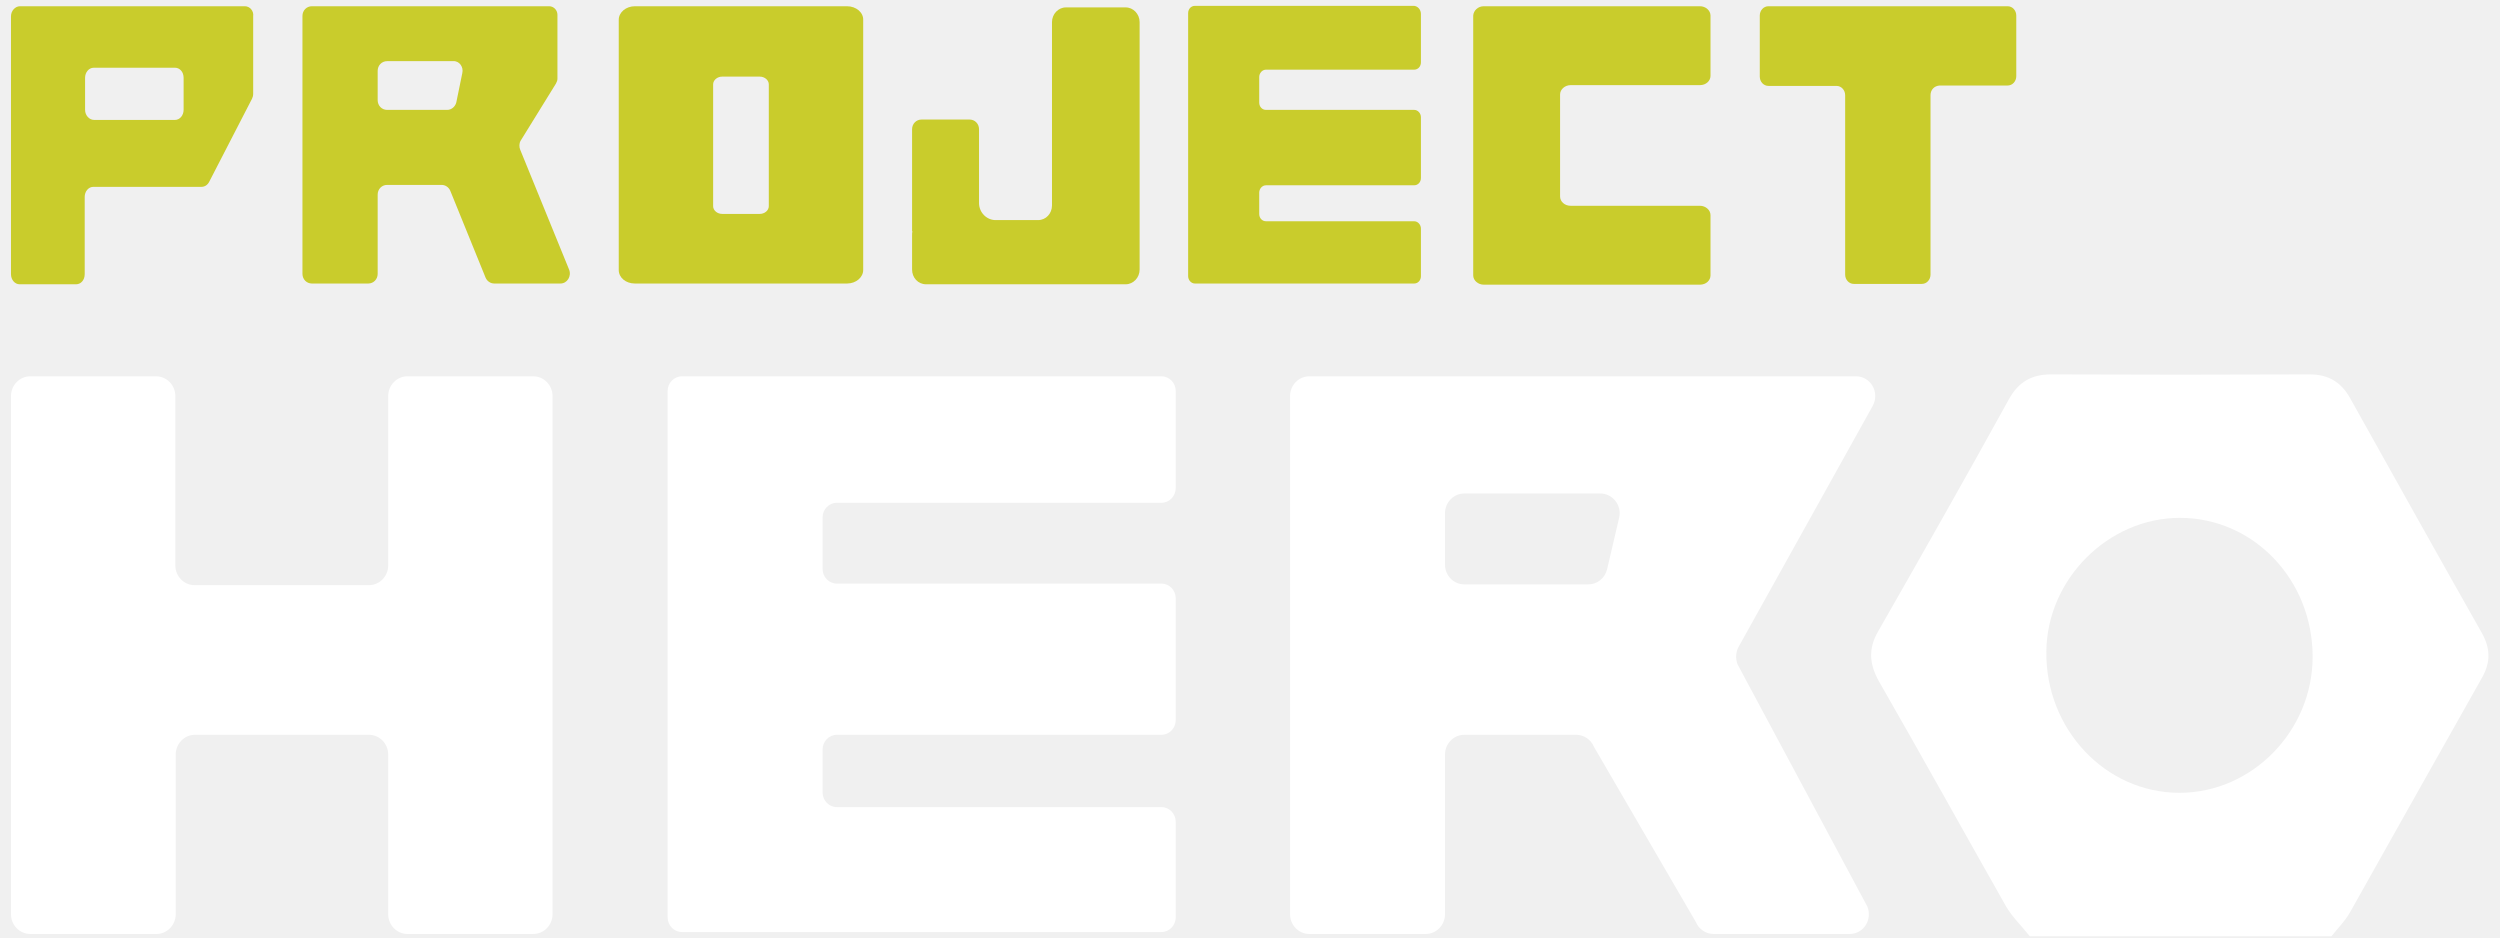
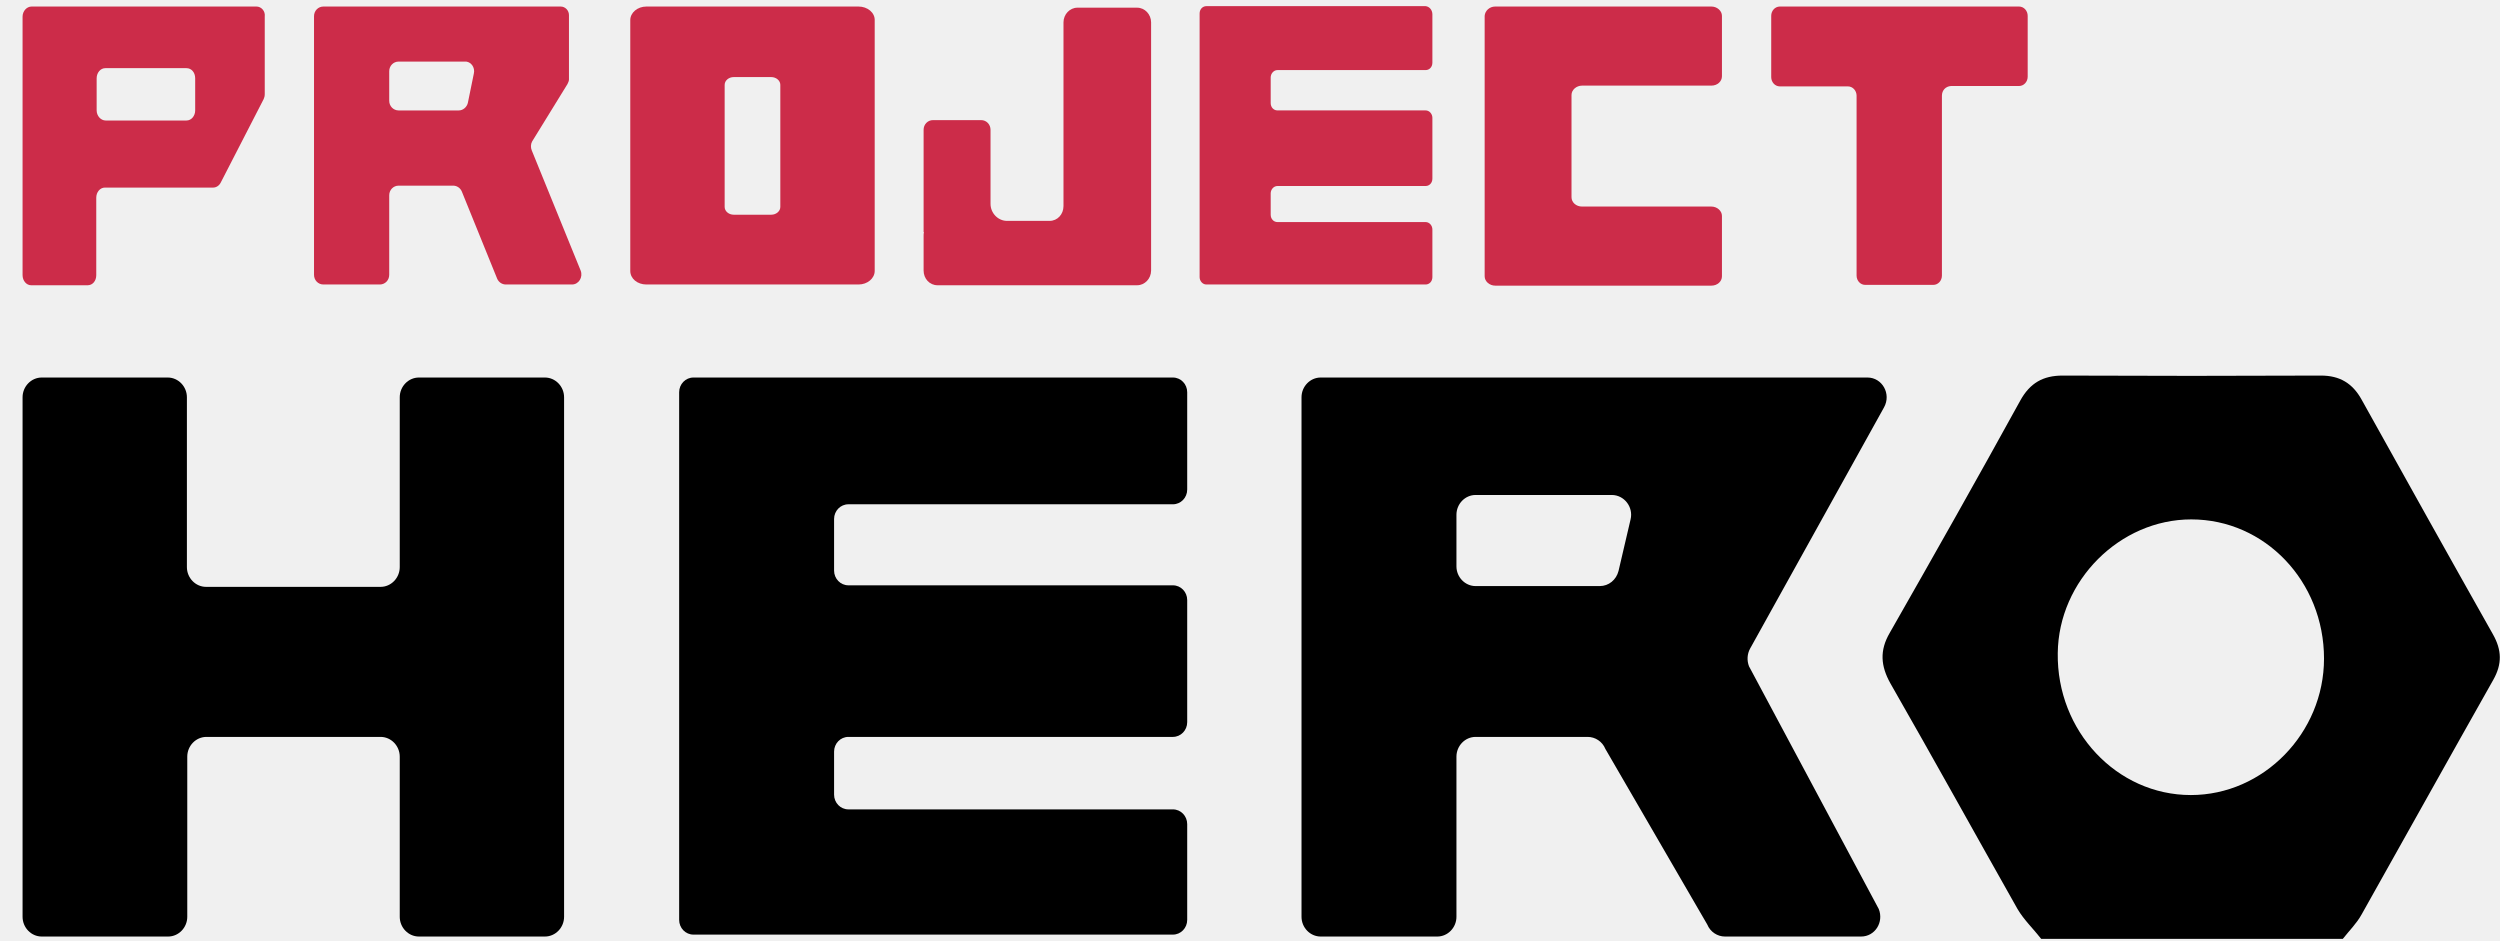
- <svg xmlns="http://www.w3.org/2000/svg" width="216" height="81" viewBox="0 0 216 81" fill="none">
-   <path d="M175.375 80.895C174.693 80.026 173.881 79.258 173.328 78.322C169.657 71.84 166.05 65.325 162.346 58.877C161.501 57.373 161.403 56.036 162.281 54.533C166.082 47.884 169.852 41.235 173.556 34.519C174.401 32.982 175.538 32.347 177.228 32.347C184.669 32.381 192.11 32.381 199.551 32.347C201.175 32.347 202.28 33.016 203.06 34.419C206.829 41.168 210.599 47.917 214.4 54.633C215.18 56.003 215.213 57.206 214.433 58.576C210.631 65.292 206.862 72.041 203.06 78.79C202.638 79.559 201.988 80.193 201.435 80.895C192.76 80.895 184.051 80.895 175.375 80.895ZM199.811 56.738C199.811 50.089 194.709 44.743 188.34 44.743C182.167 44.743 176.87 50.022 176.805 56.27C176.708 62.986 181.907 68.499 188.308 68.499C194.579 68.499 199.811 63.153 199.811 56.738Z" fill="white" />
-   <path d="M15.182 65.191V78.991C15.182 79.926 14.434 80.695 13.524 80.695H2.607C1.697 80.695 0.949 79.926 0.949 78.991V34.218C0.949 33.283 1.697 32.514 2.607 32.514H13.492C14.402 32.514 15.149 33.283 15.149 34.218V48.853C15.149 49.788 15.896 50.557 16.806 50.557H31.883C32.793 50.557 33.541 49.788 33.541 48.853V34.218C33.541 33.283 34.288 32.514 35.198 32.514H46.083C46.993 32.514 47.74 33.283 47.74 34.218V78.991C47.74 79.926 46.993 80.695 46.083 80.695H35.198C34.288 80.695 33.541 79.926 33.541 78.991V65.191C33.541 64.256 32.793 63.487 31.883 63.487H16.839C15.929 63.487 15.182 64.256 15.182 65.191Z" fill="white" />
-   <path d="M101.582 33.784V42.171C101.582 42.872 101.03 43.44 100.348 43.44H72.305C71.623 43.44 71.071 44.008 71.071 44.71V49.154C71.071 49.855 71.623 50.423 72.305 50.423H100.348C101.03 50.423 101.582 50.991 101.582 51.693V62.218C101.582 62.919 101.03 63.487 100.348 63.487H72.305C71.623 63.487 71.071 64.055 71.071 64.757V68.466C71.071 69.167 71.623 69.735 72.305 69.735H100.348C101.03 69.735 101.582 70.303 101.582 71.005V79.258C101.582 79.96 101.03 80.528 100.348 80.528H58.918C58.236 80.528 57.683 79.96 57.683 79.258V33.784C57.683 33.083 58.236 32.514 58.918 32.514H100.348C101.03 32.514 101.582 33.083 101.582 33.784Z" fill="white" />
-   <path d="M124.848 65.191V78.991C124.848 79.926 124.1 80.695 123.191 80.695H113.118C112.208 80.695 111.46 79.926 111.46 78.991V34.218C111.46 33.283 112.208 32.514 113.118 32.514H160.363C161.631 32.514 162.443 33.918 161.793 35.087L150.225 55.87C149.965 56.337 149.933 56.905 150.128 57.406L161.338 78.322C161.793 79.458 161.013 80.695 159.811 80.695H148.048C147.398 80.695 146.781 80.294 146.521 79.659L137.715 64.523C137.455 63.888 136.838 63.487 136.188 63.487H126.505C125.595 63.487 124.848 64.256 124.848 65.191ZM124.848 44.342V48.786C124.848 49.722 125.595 50.49 126.505 50.49H137.228C138.008 50.49 138.658 49.956 138.853 49.187L139.892 44.743C140.152 43.674 139.34 42.638 138.268 42.638H126.505C125.595 42.638 124.848 43.407 124.848 44.342Z" fill="white" />
-   <path d="M21.16 0.539H1.729C1.307 0.539 0.949 0.94 0.949 1.408V23.694C0.949 24.162 1.274 24.562 1.697 24.562H6.571C6.993 24.562 7.318 24.195 7.318 23.694V17.011C7.318 16.544 7.643 16.143 8.066 16.143H17.424C17.684 16.143 17.944 15.976 18.074 15.708L21.778 8.525C21.843 8.391 21.875 8.257 21.875 8.09V1.408C21.94 0.94 21.583 0.539 21.16 0.539ZM7.351 9.494V6.721C7.351 6.253 7.676 5.852 8.098 5.852H15.117C15.539 5.852 15.864 6.219 15.864 6.721V9.494C15.864 9.961 15.539 10.362 15.117 10.362H8.131C7.708 10.362 7.351 9.961 7.351 9.494Z" fill="#C9CC2C" />
-   <path d="M44.946 12.935C44.848 12.701 44.848 12.4 44.978 12.167L48.033 7.222C48.098 7.088 48.163 6.954 48.163 6.821V1.274C48.163 0.873 47.838 0.539 47.448 0.539H26.944C26.489 0.539 26.132 0.907 26.132 1.375V23.66C26.132 24.128 26.489 24.496 26.944 24.496H31.819C32.273 24.496 32.631 24.128 32.631 23.66V16.811C32.631 16.343 32.988 15.976 33.443 15.976H38.155C38.48 15.976 38.772 16.176 38.902 16.477L41.956 23.994C42.087 24.295 42.379 24.496 42.704 24.496H48.423C49.008 24.496 49.398 23.861 49.17 23.293L44.946 12.935ZM39.942 6.32L39.422 8.859C39.325 9.226 39 9.494 38.642 9.494H33.443C32.988 9.494 32.631 9.126 32.631 8.658V6.119C32.631 5.651 32.988 5.284 33.443 5.284H39.162C39.682 5.25 40.072 5.785 39.942 6.32Z" fill="#C9CC2C" />
-   <path d="M122.768 1.208V5.384C122.768 5.752 122.508 6.019 122.183 6.019H109.381C109.056 6.019 108.796 6.32 108.796 6.654V8.859C108.796 9.226 109.056 9.494 109.381 9.494H122.183C122.508 9.494 122.768 9.794 122.768 10.129V15.374C122.768 15.742 122.508 16.009 122.183 16.009H109.381C109.056 16.009 108.796 16.31 108.796 16.644V18.482C108.796 18.849 109.056 19.116 109.381 19.116H122.183C122.508 19.116 122.768 19.417 122.768 19.751V23.861C122.768 24.228 122.508 24.496 122.183 24.496H103.239C102.914 24.496 102.655 24.195 102.655 23.861V1.141C102.655 0.773 102.914 0.506 103.239 0.506H122.183C122.508 0.539 122.768 0.84 122.768 1.208Z" fill="#C9CC2C" />
-   <path d="M73.183 0.539H54.856C54.077 0.539 53.459 1.074 53.459 1.709V23.326C53.459 23.994 54.077 24.496 54.856 24.496H73.183C73.963 24.496 74.58 23.961 74.58 23.326V1.742C74.613 1.074 73.963 0.539 73.183 0.539ZM66.424 17.813C66.424 18.181 66.067 18.482 65.644 18.482H62.395C61.973 18.482 61.615 18.181 61.615 17.813V7.289C61.615 6.921 61.973 6.62 62.395 6.62H65.644C66.067 6.62 66.424 6.921 66.424 7.289V17.813Z" fill="#C9CC2C" />
-   <path d="M128.195 0.539H146.879C147.366 0.539 147.788 0.907 147.788 1.341V6.553C147.788 6.988 147.399 7.355 146.879 7.355H135.701C135.213 7.355 134.791 7.723 134.791 8.157V16.978C134.791 17.412 135.181 17.78 135.701 17.78H146.879C147.366 17.78 147.788 18.147 147.788 18.582V23.794C147.788 24.228 147.399 24.596 146.879 24.596H128.195C127.707 24.596 127.285 24.228 127.285 23.794V1.341C127.317 0.907 127.707 0.539 128.195 0.539Z" fill="#C9CC2C" />
-   <path d="M166.797 8.224V23.727C166.797 24.162 166.472 24.529 166.05 24.529H160.168C159.746 24.529 159.421 24.162 159.421 23.727V8.224C159.421 7.79 159.096 7.422 158.674 7.422H152.792C152.37 7.422 152.045 7.055 152.045 6.62V1.341C152.045 0.907 152.37 0.539 152.792 0.539H173.458C173.881 0.539 174.206 0.907 174.206 1.341V6.587C174.206 7.021 173.881 7.389 173.458 7.389H167.577C167.122 7.422 166.797 7.756 166.797 8.224Z" fill="#C9CC2C" />
-   <path d="M97.261 0.64H92.094C91.444 0.64 90.892 1.208 90.892 1.909V17.747C90.892 18.448 90.372 19.016 89.69 19.016H86.018C85.238 19.016 84.588 18.348 84.588 17.546V11.164C84.588 10.697 84.231 10.329 83.776 10.329H79.617C79.162 10.329 78.804 10.697 78.804 11.164V19.985H78.837C78.804 20.085 78.804 20.186 78.804 20.319V23.293C78.804 23.994 79.324 24.562 80.007 24.562H97.261C97.91 24.562 98.463 23.994 98.463 23.293V1.909C98.463 1.208 97.91 0.64 97.261 0.64Z" fill="#C9CC2C" />
+ <svg xmlns="http://www.w3.org/2000/svg" width="109" height="41" viewBox="0 0 109 41" fill="none">
+   <path d="M88.997 40.935C88.653 40.495 88.243 40.107 87.964 39.633C86.111 36.354 84.291 33.058 82.422 29.796C81.996 29.035 81.947 28.359 82.389 27.599C84.308 24.235 86.21 20.872 88.079 17.474C88.505 16.697 89.079 16.375 89.931 16.375C93.686 16.392 97.441 16.392 101.195 16.375C102.015 16.375 102.573 16.713 102.966 17.423C104.868 20.838 106.77 24.252 108.688 27.649C109.082 28.343 109.098 28.951 108.705 29.644C106.786 33.041 104.884 36.456 102.966 39.87C102.753 40.259 102.425 40.58 102.146 40.935C97.769 40.935 93.374 40.935 88.997 40.935ZM101.327 28.714C101.327 25.351 98.752 22.646 95.539 22.646C92.424 22.646 89.751 25.317 89.718 28.478C89.669 31.875 92.292 34.664 95.522 34.664C98.687 34.664 101.327 31.96 101.327 28.714Z" fill="black" />
+   <path d="M8.165 32.991V39.971C8.165 40.445 7.788 40.833 7.329 40.833H1.82C1.361 40.833 0.984 40.445 0.984 39.971V17.322C0.984 16.849 1.361 16.46 1.82 16.46H7.313C7.772 16.46 8.149 16.849 8.149 17.322V24.725C8.149 25.199 8.526 25.587 8.985 25.587H16.593C17.052 25.587 17.429 25.199 17.429 24.725V17.322C17.429 16.849 17.806 16.46 18.265 16.46H23.758C24.217 16.46 24.594 16.849 24.594 17.322V39.971C24.594 40.445 24.217 40.833 23.758 40.833H18.265C17.806 40.833 17.429 40.445 17.429 39.971V32.991C17.429 32.517 17.052 32.129 16.593 32.129H9.001C8.542 32.129 8.165 32.517 8.165 32.991Z" fill="black" />
+   <path d="M51.762 17.102V21.345C51.762 21.7 51.483 21.987 51.139 21.987H36.989C36.645 21.987 36.366 22.274 36.366 22.629V24.877C36.366 25.232 36.645 25.52 36.989 25.52H51.139C51.483 25.52 51.762 25.807 51.762 26.162V31.486C51.762 31.841 51.483 32.129 51.139 32.129H36.989C36.645 32.129 36.366 32.416 36.366 32.771V34.647C36.366 35.002 36.645 35.289 36.989 35.289H51.139C51.483 35.289 51.762 35.577 51.762 35.932V40.107C51.762 40.462 51.483 40.749 51.139 40.749H30.234C29.89 40.749 29.611 40.462 29.611 40.107V17.102C29.611 16.747 29.89 16.46 30.234 16.46H51.139C51.483 16.46 51.762 16.747 51.762 17.102Z" fill="black" />
+   <path d="M63.501 32.991V39.971C63.501 40.445 63.124 40.833 62.665 40.833H57.582C57.123 40.833 56.746 40.445 56.746 39.971V17.322C56.746 16.849 57.123 16.46 57.582 16.46H81.422C82.061 16.46 82.471 17.17 82.143 17.762L76.306 28.275C76.175 28.512 76.159 28.799 76.257 29.052L81.914 39.633C82.143 40.208 81.75 40.833 81.143 40.833H75.208C74.88 40.833 74.568 40.631 74.437 40.309L69.994 32.653C69.863 32.331 69.551 32.129 69.223 32.129H64.337C63.878 32.129 63.501 32.517 63.501 32.991ZM63.501 22.444V24.692C63.501 25.165 63.878 25.553 64.337 25.553H69.748C70.141 25.553 70.469 25.283 70.568 24.894L71.093 22.646C71.224 22.105 70.814 21.581 70.273 21.581H64.337C63.878 21.581 63.501 21.97 63.501 22.444Z" fill="black" />
+   <path d="M11.182 0.285H1.377C1.164 0.285 0.984 0.487 0.984 0.724V11.998C0.984 12.235 1.148 12.438 1.361 12.438H3.82C4.034 12.438 4.197 12.252 4.197 11.998V8.618C4.197 8.381 4.361 8.178 4.575 8.178H9.297C9.428 8.178 9.559 8.094 9.625 7.958L11.494 4.324C11.526 4.257 11.543 4.189 11.543 4.105V0.724C11.576 0.487 11.395 0.285 11.182 0.285ZM4.214 4.815V3.412C4.214 3.175 4.378 2.972 4.591 2.972H8.132C8.346 2.972 8.51 3.158 8.51 3.412V4.815C8.51 5.051 8.346 5.254 8.132 5.254H4.607C4.394 5.254 4.214 5.051 4.214 4.815Z" fill="#CC2C49" />
+   <path d="M23.184 6.556C23.135 6.437 23.135 6.285 23.201 6.167L24.742 3.665C24.774 3.598 24.807 3.53 24.807 3.462V0.657C24.807 0.454 24.643 0.285 24.447 0.285H14.101C13.871 0.285 13.691 0.471 13.691 0.707V11.981C13.691 12.218 13.871 12.404 14.101 12.404H16.56C16.79 12.404 16.97 12.218 16.97 11.981V8.516C16.97 8.28 17.151 8.094 17.38 8.094H19.757C19.921 8.094 20.069 8.195 20.134 8.347L21.676 12.15C21.741 12.302 21.889 12.404 22.053 12.404H24.939C25.234 12.404 25.43 12.083 25.316 11.795L23.184 6.556ZM20.659 3.209L20.397 4.493C20.348 4.679 20.184 4.815 20.003 4.815H17.38C17.151 4.815 16.97 4.629 16.97 4.392V3.107C16.97 2.871 17.151 2.685 17.38 2.685H20.266C20.528 2.668 20.725 2.938 20.659 3.209Z" fill="#CC2C49" />
+   <path d="M62.452 0.623V2.735C62.452 2.921 62.321 3.056 62.157 3.056H55.697C55.533 3.056 55.402 3.209 55.402 3.378V4.493C55.402 4.679 55.533 4.814 55.697 4.814H62.157C62.321 4.814 62.452 4.966 62.452 5.136V7.789C62.452 7.975 62.321 8.11 62.157 8.11H55.697C55.533 8.11 55.402 8.262 55.402 8.431V9.361C55.402 9.547 55.533 9.682 55.697 9.682H62.157C62.321 9.682 62.452 9.834 62.452 10.003V12.082C62.452 12.268 62.321 12.404 62.157 12.404H52.598C52.434 12.404 52.303 12.252 52.303 12.082V0.589C52.303 0.403 52.434 0.268 52.598 0.268H62.157C62.321 0.284 62.452 0.437 62.452 0.623Z" fill="#CC2C49" />
+   <path d="M37.432 0.285H28.184C27.791 0.285 27.48 0.555 27.48 0.876V11.812C27.48 12.15 27.791 12.404 28.184 12.404H37.432C37.825 12.404 38.137 12.133 38.137 11.812V0.893C38.153 0.555 37.825 0.285 37.432 0.285ZM34.022 9.023C34.022 9.209 33.841 9.361 33.628 9.361H31.988C31.775 9.361 31.595 9.209 31.595 9.023V3.699C31.595 3.513 31.775 3.361 31.988 3.361H33.628C33.841 3.361 34.022 3.513 34.022 3.699V9.023Z" fill="#CC2C49" />
+   <path d="M65.19 0.285H74.618C74.864 0.285 75.077 0.471 75.077 0.69V3.327C75.077 3.547 74.88 3.733 74.618 3.733H68.978C68.732 3.733 68.518 3.919 68.518 4.138V8.601C68.518 8.82 68.715 9.006 68.978 9.006H74.618C74.864 9.006 75.077 9.192 75.077 9.412V12.049C75.077 12.268 74.88 12.454 74.618 12.454H65.19C64.944 12.454 64.731 12.268 64.731 12.049V0.69C64.747 0.471 64.944 0.285 65.19 0.285Z" fill="#CC2C49" />
+   <path d="M84.668 4.172V12.015C84.668 12.235 84.504 12.421 84.291 12.421H81.324C81.11 12.421 80.947 12.235 80.947 12.015V4.172C80.947 3.953 80.782 3.767 80.569 3.767H77.602C77.389 3.767 77.225 3.581 77.225 3.361V0.69C77.225 0.471 77.389 0.285 77.602 0.285H88.029C88.243 0.285 88.407 0.471 88.407 0.69V3.344C88.407 3.564 88.243 3.75 88.029 3.75H85.062C84.832 3.767 84.668 3.936 84.668 4.172Z" fill="#CC2C49" />
+   <path d="M49.581 0.335H46.974C46.647 0.335 46.368 0.622 46.368 0.977V8.989C46.368 9.344 46.105 9.631 45.761 9.631H43.908C43.515 9.631 43.187 9.293 43.187 8.888V5.659C43.187 5.423 43.007 5.237 42.777 5.237H40.678C40.449 5.237 40.269 5.423 40.269 5.659V10.121H40.285C40.269 10.172 40.269 10.223 40.269 10.29V11.795C40.269 12.15 40.531 12.437 40.875 12.437H49.581C49.909 12.437 50.188 12.15 50.188 11.795V0.977C50.188 0.622 49.909 0.335 49.581 0.335Z" fill="#CC2C49" />
</svg>
